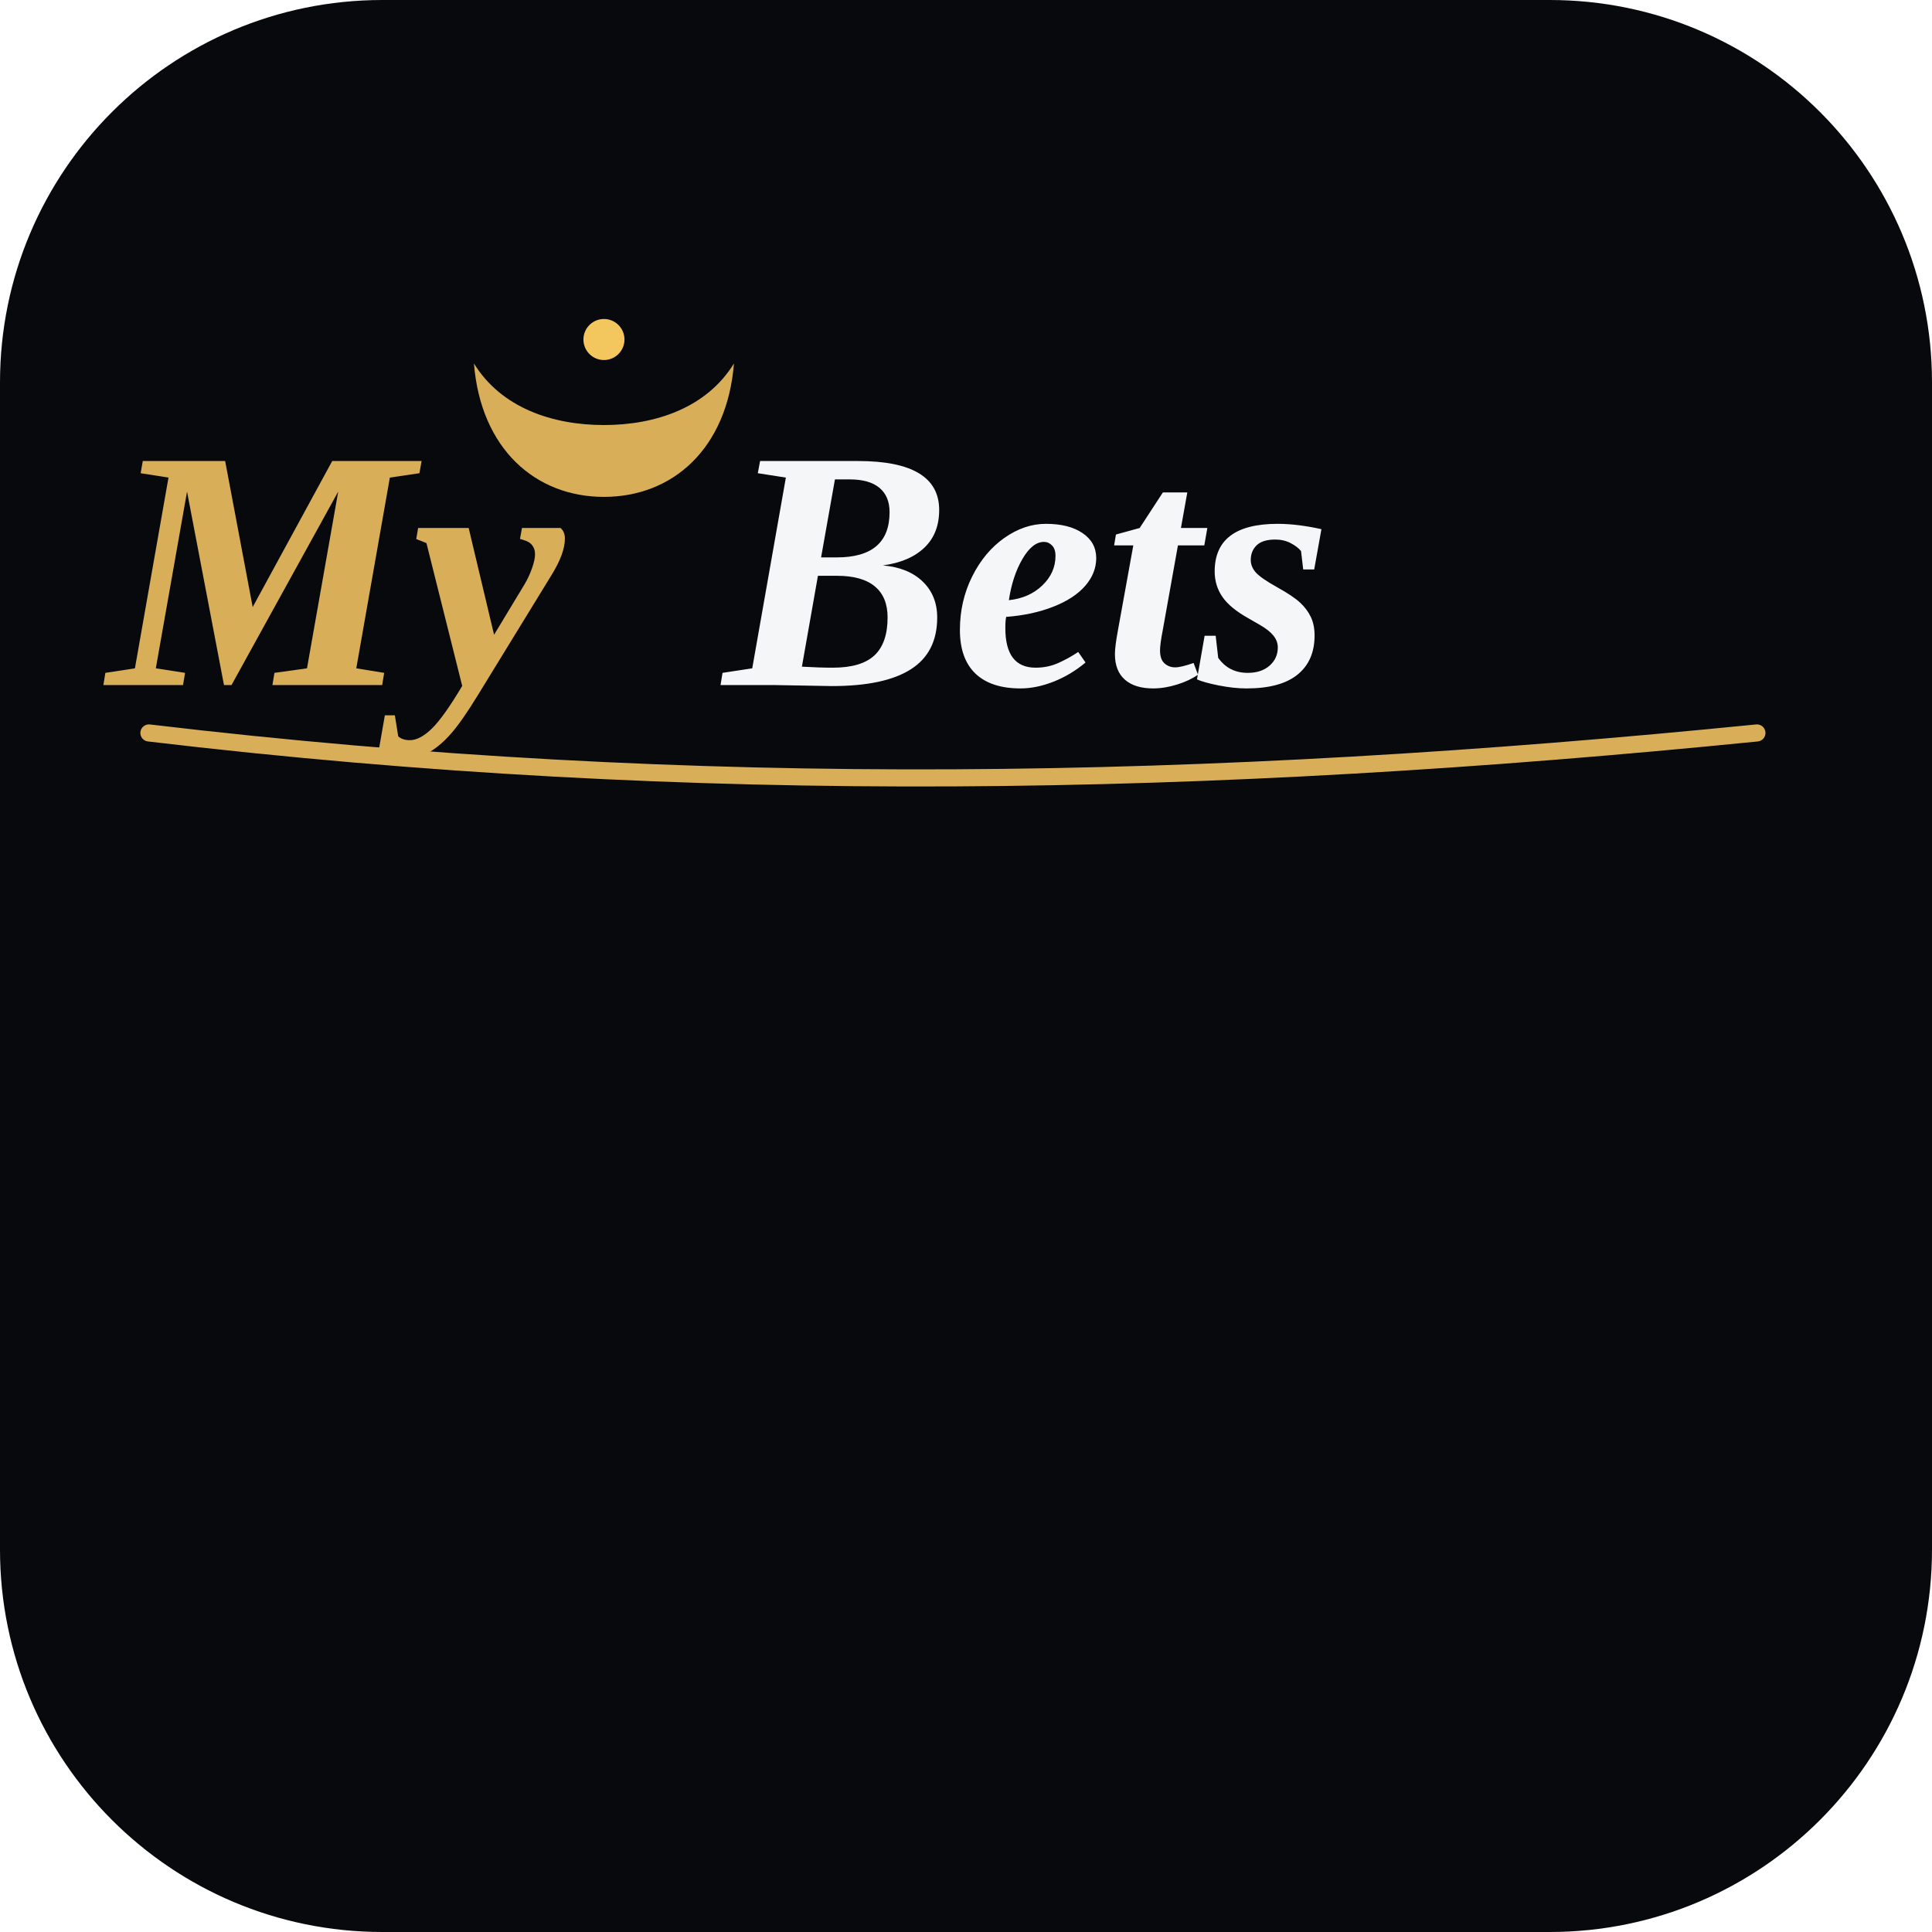
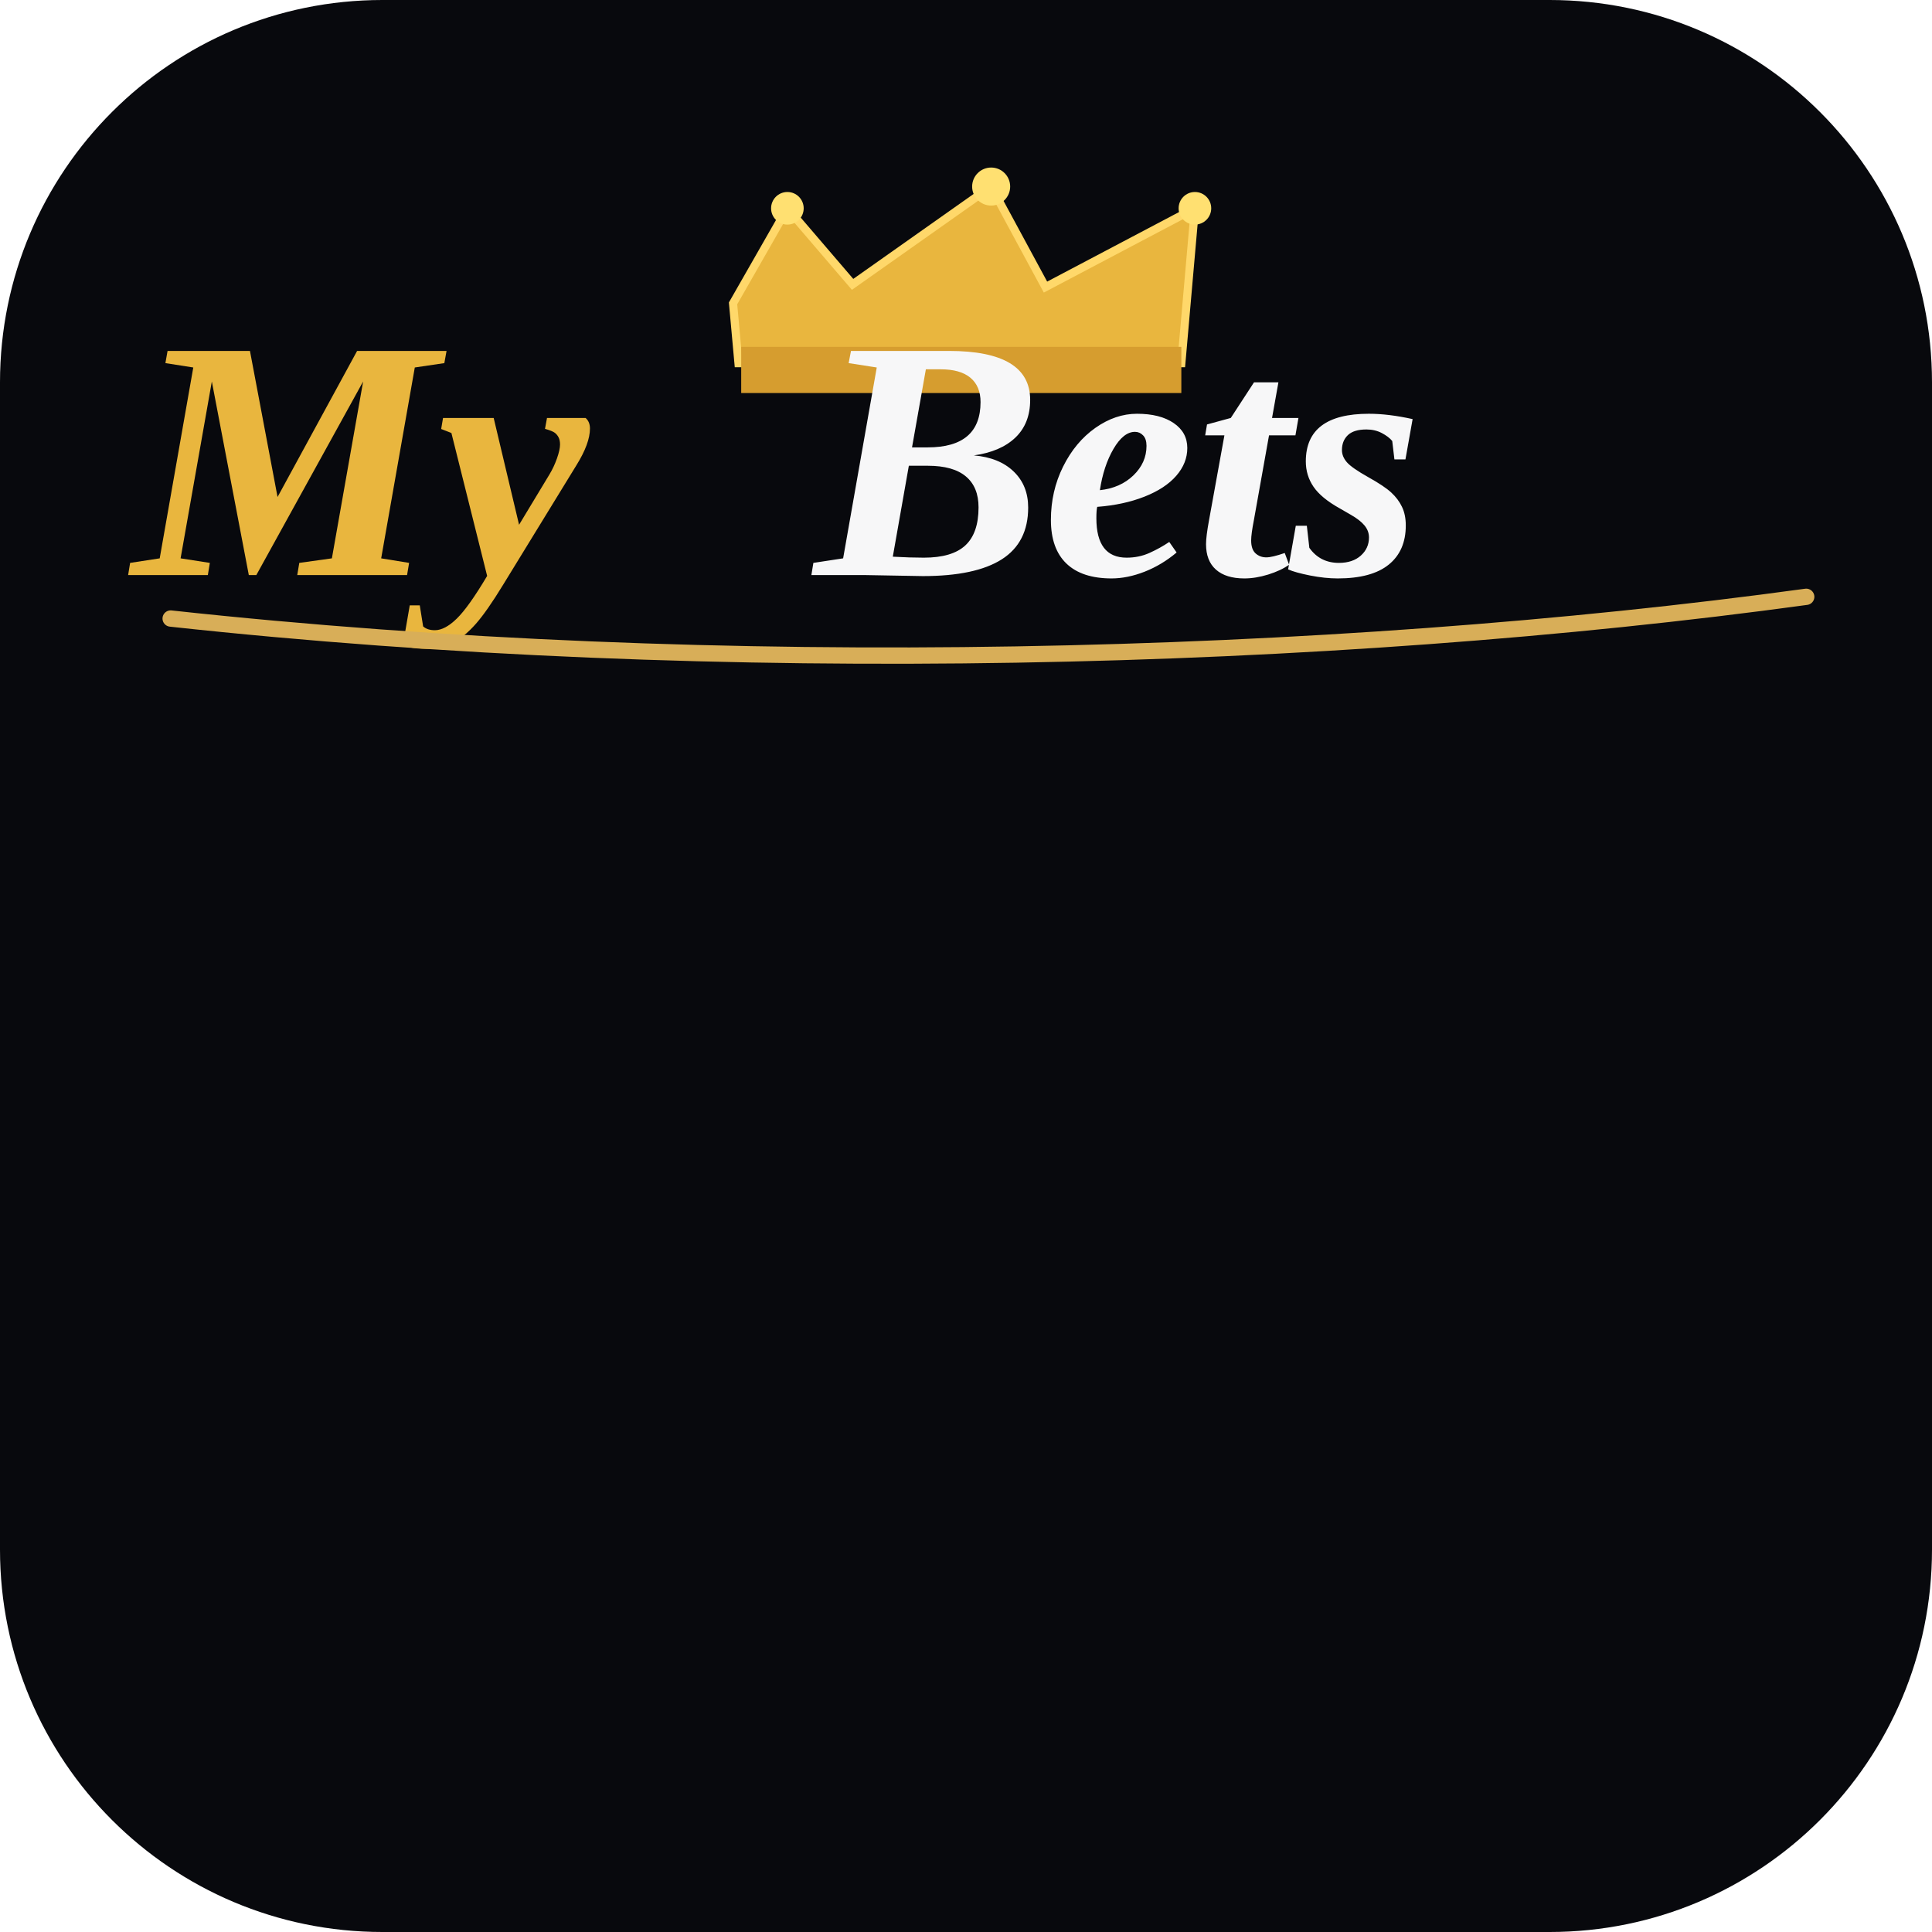
<svg xmlns="http://www.w3.org/2000/svg" width="192" height="192" viewBox="0 0 192 192">
  <rect width="192" height="192" rx="38" fill="#08090d" />
-   <g transform="translate(8 30) scale(.34)">
-     <path d="M115 18c8 13 23 18 38 18s30-5 38-18c-2 25-18 39-38 39s-36-14-38-39Z" fill="#d8ae58" />
-     <circle cx="153" cy="11" r="6" fill="#f3c75d" />
-     <text x="8" y="112" font-family="Georgia,Times New Roman,serif" font-size="100" font-weight="700" font-style="italic" fill="#d8ae58">My</text>
-     <text x="188" y="112" font-family="Georgia,Times New Roman,serif" font-size="100" font-weight="700" font-style="italic" fill="#f5f6f8">Bets</text>
-     <path d="M20 126 C180 145 330 142 490 126" fill="none" stroke="#d8ae58" stroke-width="5" stroke-linecap="round" />
+   <g transform="translate(4 18) scale(.27)">
+     <path d="M255 45 L275 10 L299 38 L350 2 L370 39 L425 10 L420 67 L257 67 Z" fill="#e9b63e" stroke="#ffd86a" stroke-width="3" />
+     <circle cx="275" cy="10" r="6" fill="#ffe071" />
+     <circle cx="350" cy="2" r="7" fill="#ffe071" />
+     <circle cx="425" cy="10" r="6" fill="#ffe071" />
+     <path d="M258 61 H420 V78 H258 Z" fill="#d69d2f" />
+     <text x="34" y="145" font-family="Georgia,Times New Roman,serif" font-size="126" font-weight="700" font-style="italic" fill="#e9b63e">My</text>
+     <text x="285" y="145" font-family="Georgia,Times New Roman,serif" font-size="126" font-weight="700" font-style="italic" fill="#f7f7f8">Bets</text>
+     <path d="M48 161 C250 183 475 177 650 153" fill="none" stroke="#d8ae58" stroke-width="6" stroke-linecap="round" />
  </g>
</svg>
